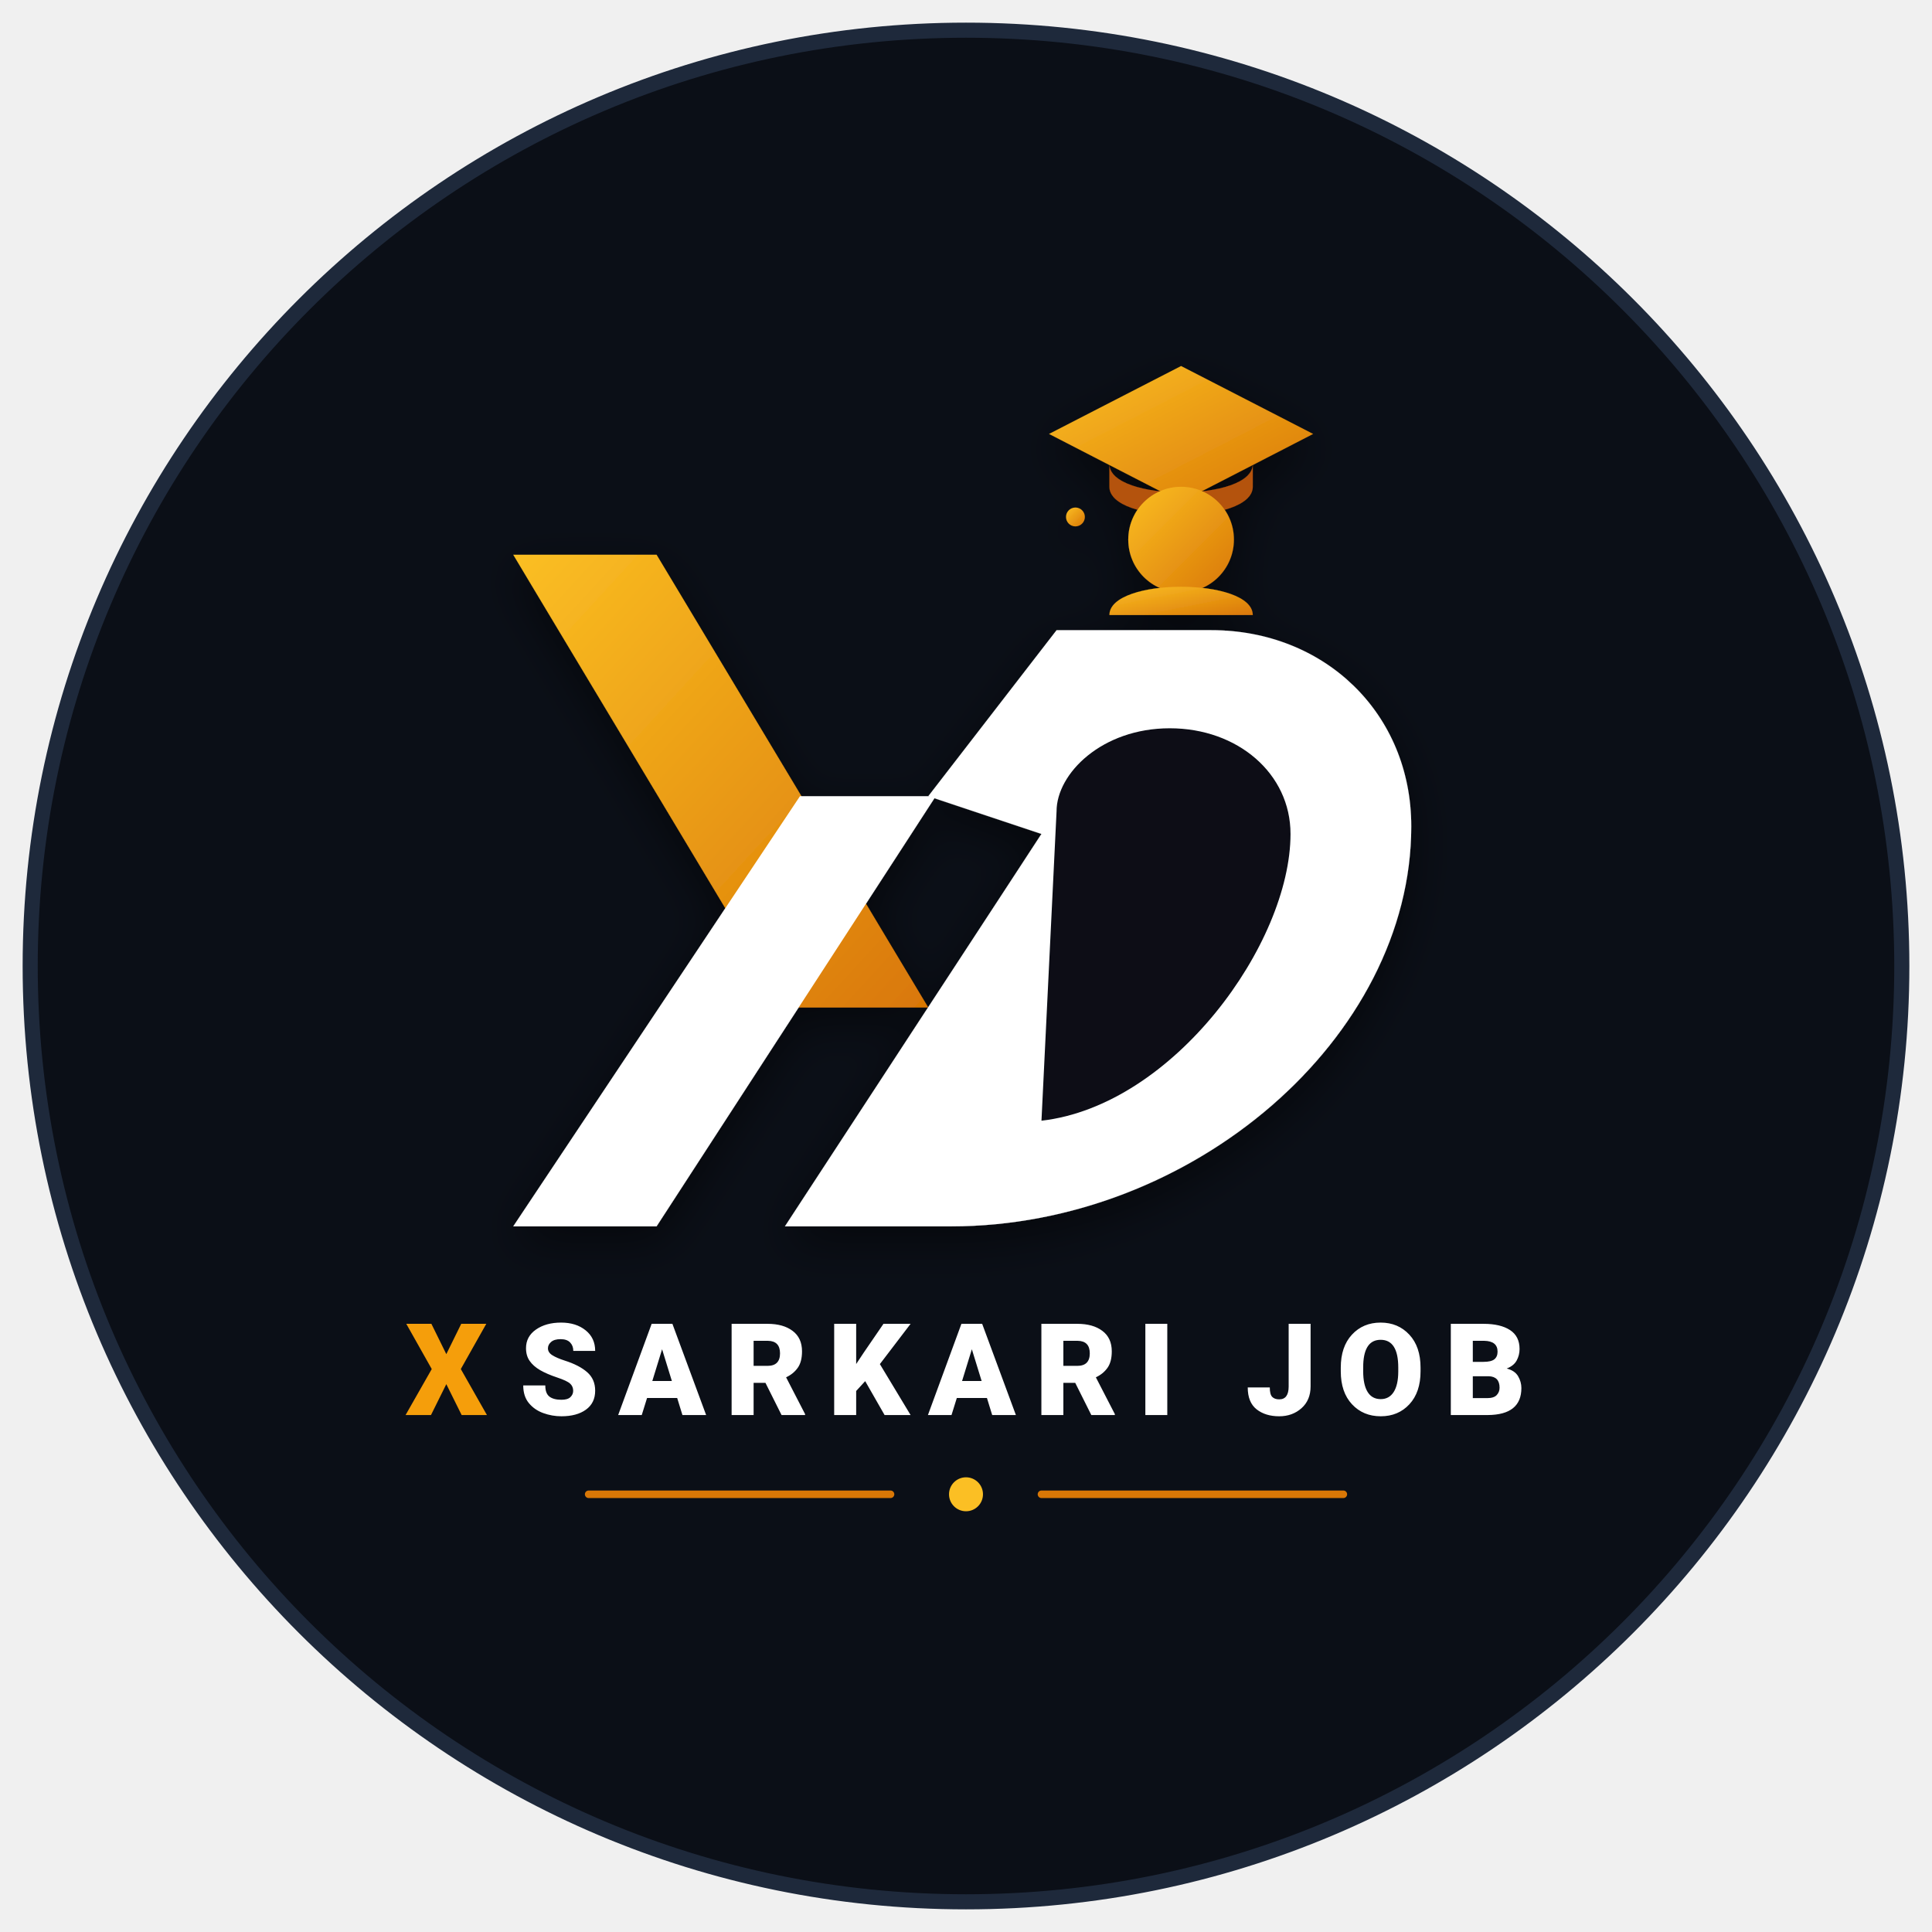
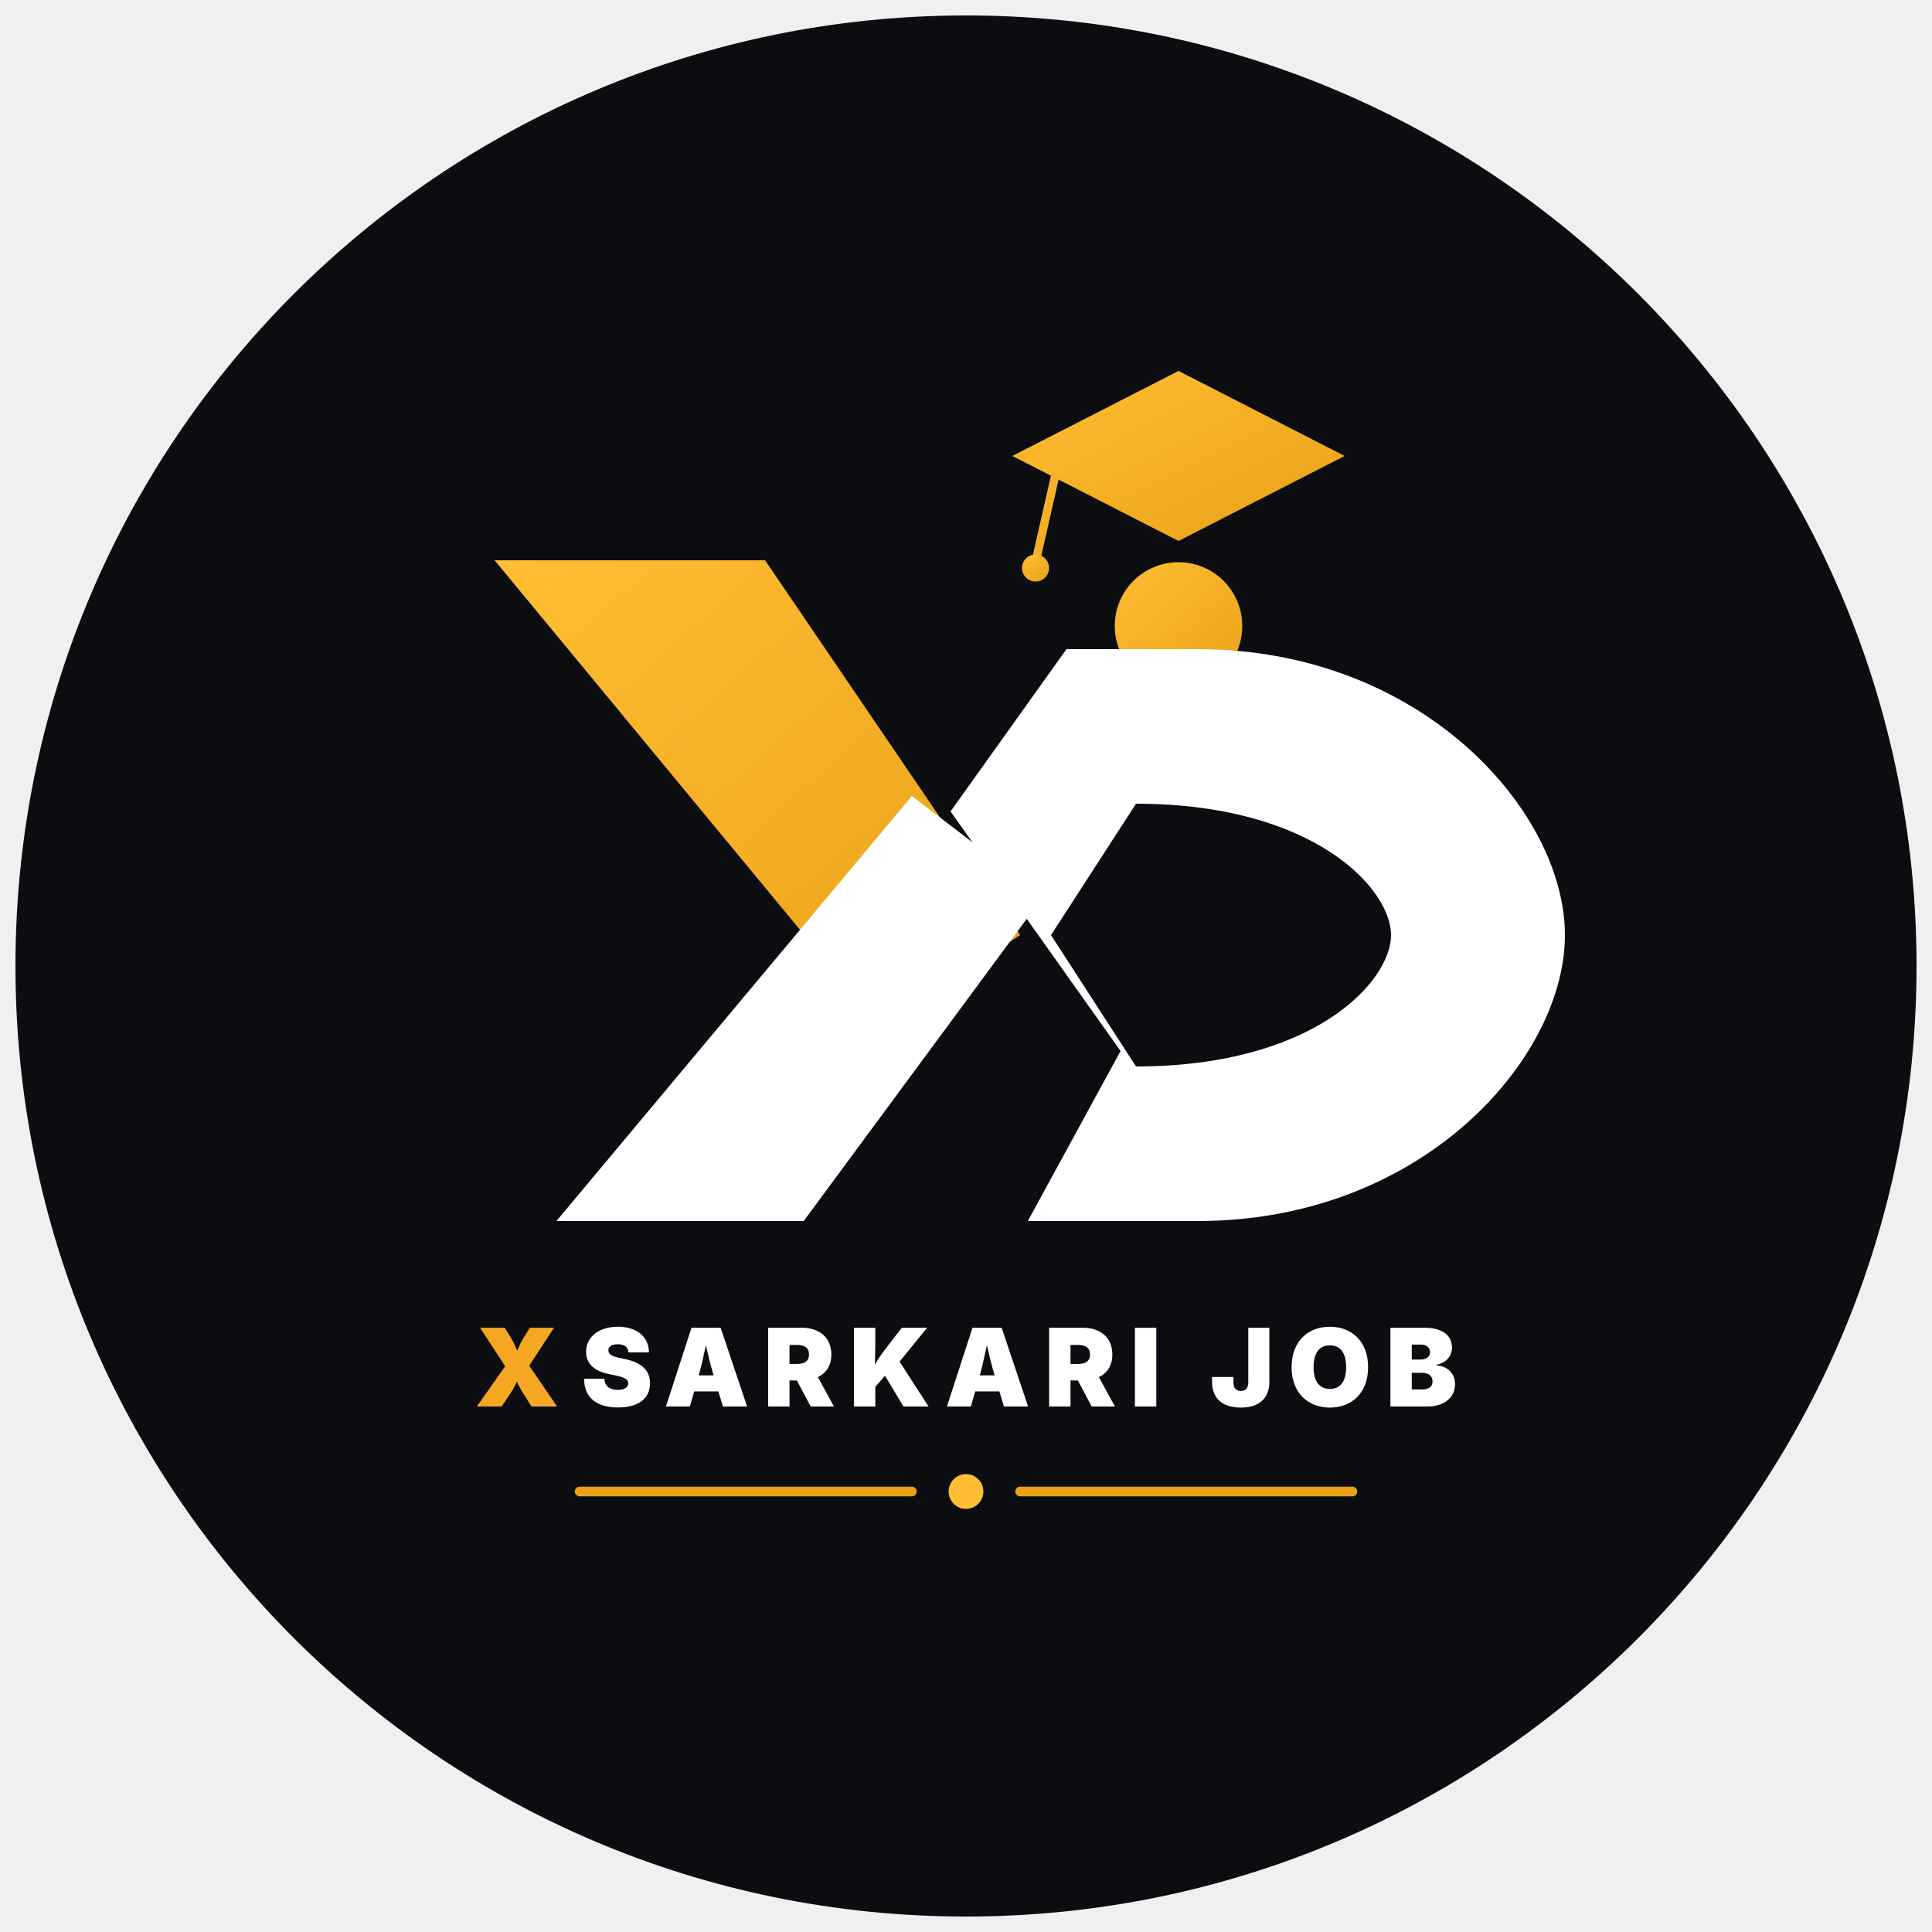
- <svg xmlns="http://www.w3.org/2000/svg" viewBox="0 0 512 512" width="100%" height="100%">
+ <svg xmlns="http://www.w3.org/2000/svg" viewBox="0 0 500 500" width="100%" height="100%">
  <defs>
-     <linearGradient id="goldGrad" x1="0%" y1="0%" x2="100%" y2="100%">
-       <stop offset="0%" stop-color="#FBBF24" />
-       <stop offset="100%" stop-color="#D97706" />
+     <linearGradient id="goldAccent" x1="0%" y1="0%" x2="100%" y2="100%">
+       <stop offset="0%" stop-color="#FFBE33" />
+       <stop offset="100%" stop-color="#EAA118" />
    </linearGradient>
-     <filter id="subtleShadow" x="-10%" y="-10%" width="120%" height="120%">
-       <feDropShadow dx="0" dy="4" stdDeviation="6" flood-color="#000000" flood-opacity="0.5" />
-     </filter>
  </defs>
-   <circle cx="256" cy="256" r="248" fill="#0B0F17" stroke="#1E293B" stroke-width="4" />
-   <g transform="translate(136, 95)" filter="url(#subtleShadow)">
-     <g transform="translate(142, 2)">
-       <polygon points="35,0 70,18 35,36 0,18" fill="url(#goldGrad)" />
-       <path d="M16,26 C16,36 54,36 54,26 L54,32 C54,42 16,42 16,32 Z" fill="#B45309" />
-       <circle cx="35" cy="46" r="14" fill="url(#goldGrad)" />
-       <path d="M16,66 C16,56 54,56 54,66 Z" fill="url(#goldGrad)" />
-       <path d="M7,22 L7,38" stroke="url(#goldGrad)" stroke-width="2.5" stroke-linecap="round" />
-       <circle cx="7" cy="40" r="2.5" fill="url(#goldGrad)" />
-     </g>
-     <polygon points="0,52 38,52 110,172 72,172" fill="url(#goldGrad)" />
-     <polygon points="170,72 170,116 112,116 38,230 0,230 76,116 112,116 170,72" fill="#FFFFFF" />
-     <path d="M110,116 L144,72 L185,72 C215,72 238,94 238,124 C238,180 180,230 116,230 L72,230 L140,126 L110,116 Z" fill="#FFFFFF" />
-     <path d="M144,120 C144,110 156,98 174,98 C192,98 206,110 206,126 C206,155 175,198 140,202 Z" fill="#0B0F17" />
+   <circle cx="250" cy="250" r="246" fill="#0C0D11" />
+   <g transform="translate(0, 0)">
+     <polygon points="305,96 348,118 305,140 262,118" fill="url(#goldAccent)" />
+     <path d="M272,123 L267,145 L269,146 L274,124 Z" fill="url(#goldAccent)" />
+     <circle cx="268" cy="147" r="3.5" fill="url(#goldAccent)" />
+     <circle cx="305" cy="162" r="16.5" fill="url(#goldAccent)" />
+     <path d="M280,196 C280,182 330,182 330,196 Z" fill="url(#goldAccent)" />
+     <polygon points="128,145 198,145 264,242 228,266 128,145" fill="url(#goldAccent)" />
+     <polygon points="144,316 208,316 270,232 236,206 144,316" fill="#FFFFFF" />
+     <path d="M276,168 L246,210 L290,272 L266,316 L310,316 C368,316 405,274 405,242 C405,210 368,168 310,168 Z" fill="#FFFFFF" />
+     <path d="M294,208 C340,208 360,230 360,242 C360,254 340,276 294,276 L272,242 Z" fill="#0C0D11" />
  </g>
-   <g transform="translate(256, 375)" text-anchor="middle">
-     <text font-family="system-ui, -apple-system, BlinkMacSystemFont, 'Segoe UI', Roboto, sans-serif" font-weight="900" font-size="34" letter-spacing="5">
-       <tspan fill="#F59E0B">X </tspan>
+   <g transform="translate(250, 364)" text-anchor="middle">
+     <text font-family="'Inter', 'Segoe UI', system-ui, -apple-system, sans-serif" font-weight="900" font-size="28" letter-spacing="3.5">
+       <tspan fill="#F5A623">X </tspan>
      <tspan fill="#FFFFFF">SARKARI JOB</tspan>
    </text>
  </g>
-   <g transform="translate(156, 396)">
-     <line x1="0" y1="0" x2="80" y2="0" stroke="#D97706" stroke-width="2" stroke-linecap="round" />
-     <circle cx="100" cy="0" r="4.5" fill="#FBBF24" />
-     <line x1="120" y1="0" x2="200" y2="0" stroke="#D97706" stroke-width="2" stroke-linecap="round" />
+   <g transform="translate(150, 386)">
+     <line x1="0" y1="0" x2="86" y2="0" stroke="#EAA118" stroke-width="2.5" stroke-linecap="round" />
+     <circle cx="100" cy="0" r="4.5" fill="#FFBE33" />
+     <line x1="114" y1="0" x2="200" y2="0" stroke="#EAA118" stroke-width="2.5" stroke-linecap="round" />
  </g>
</svg>
